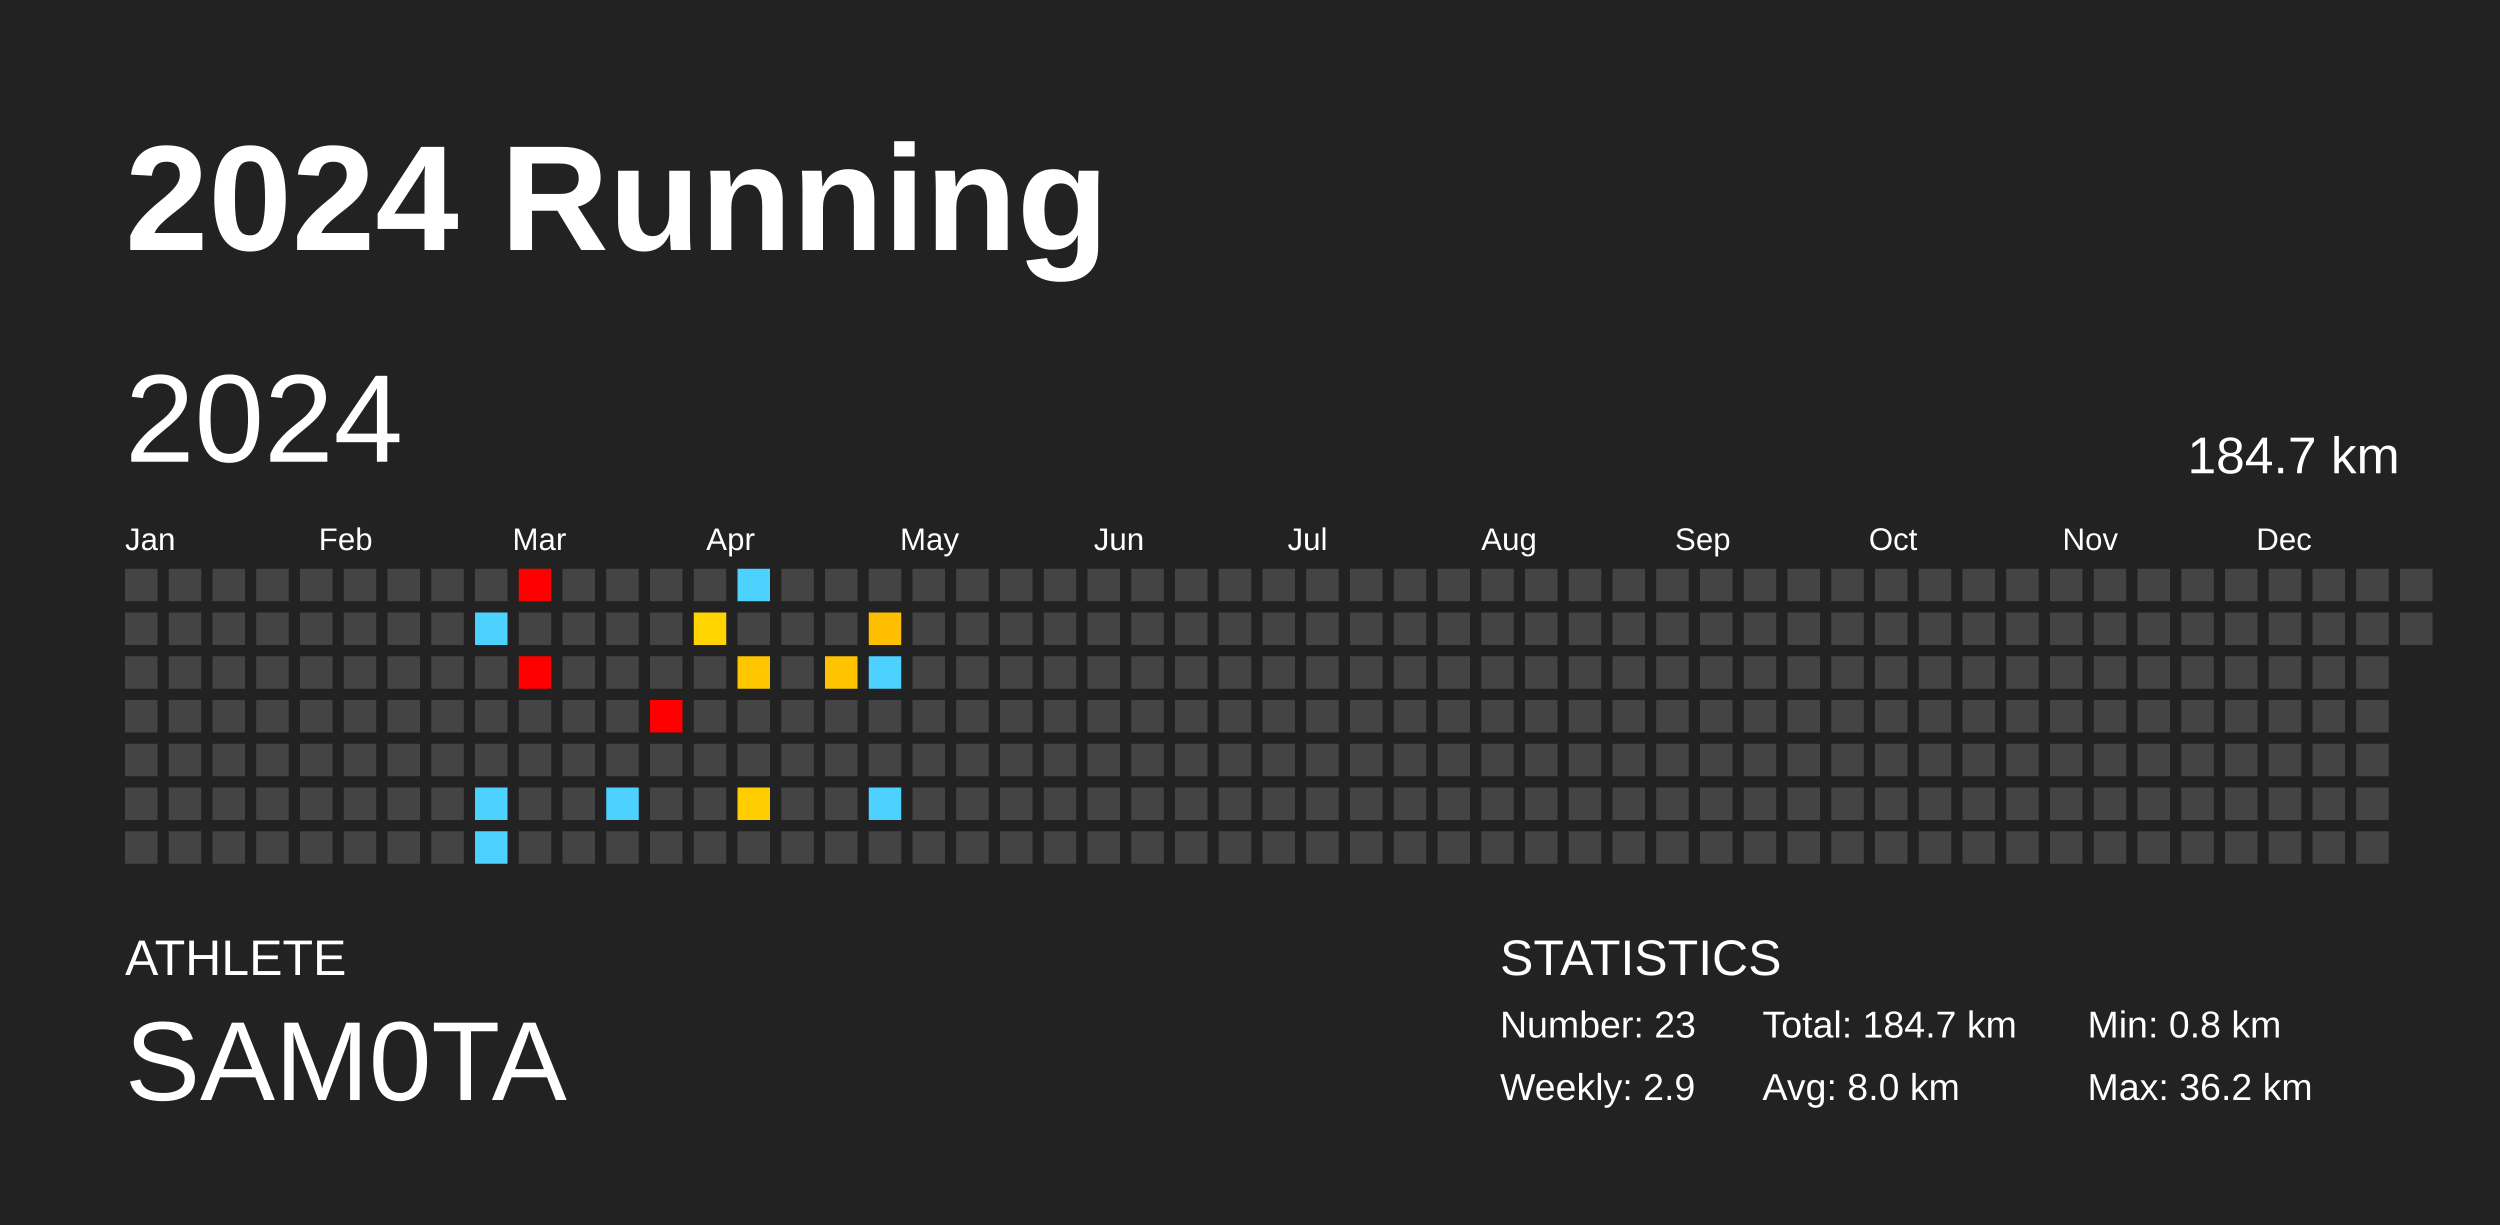
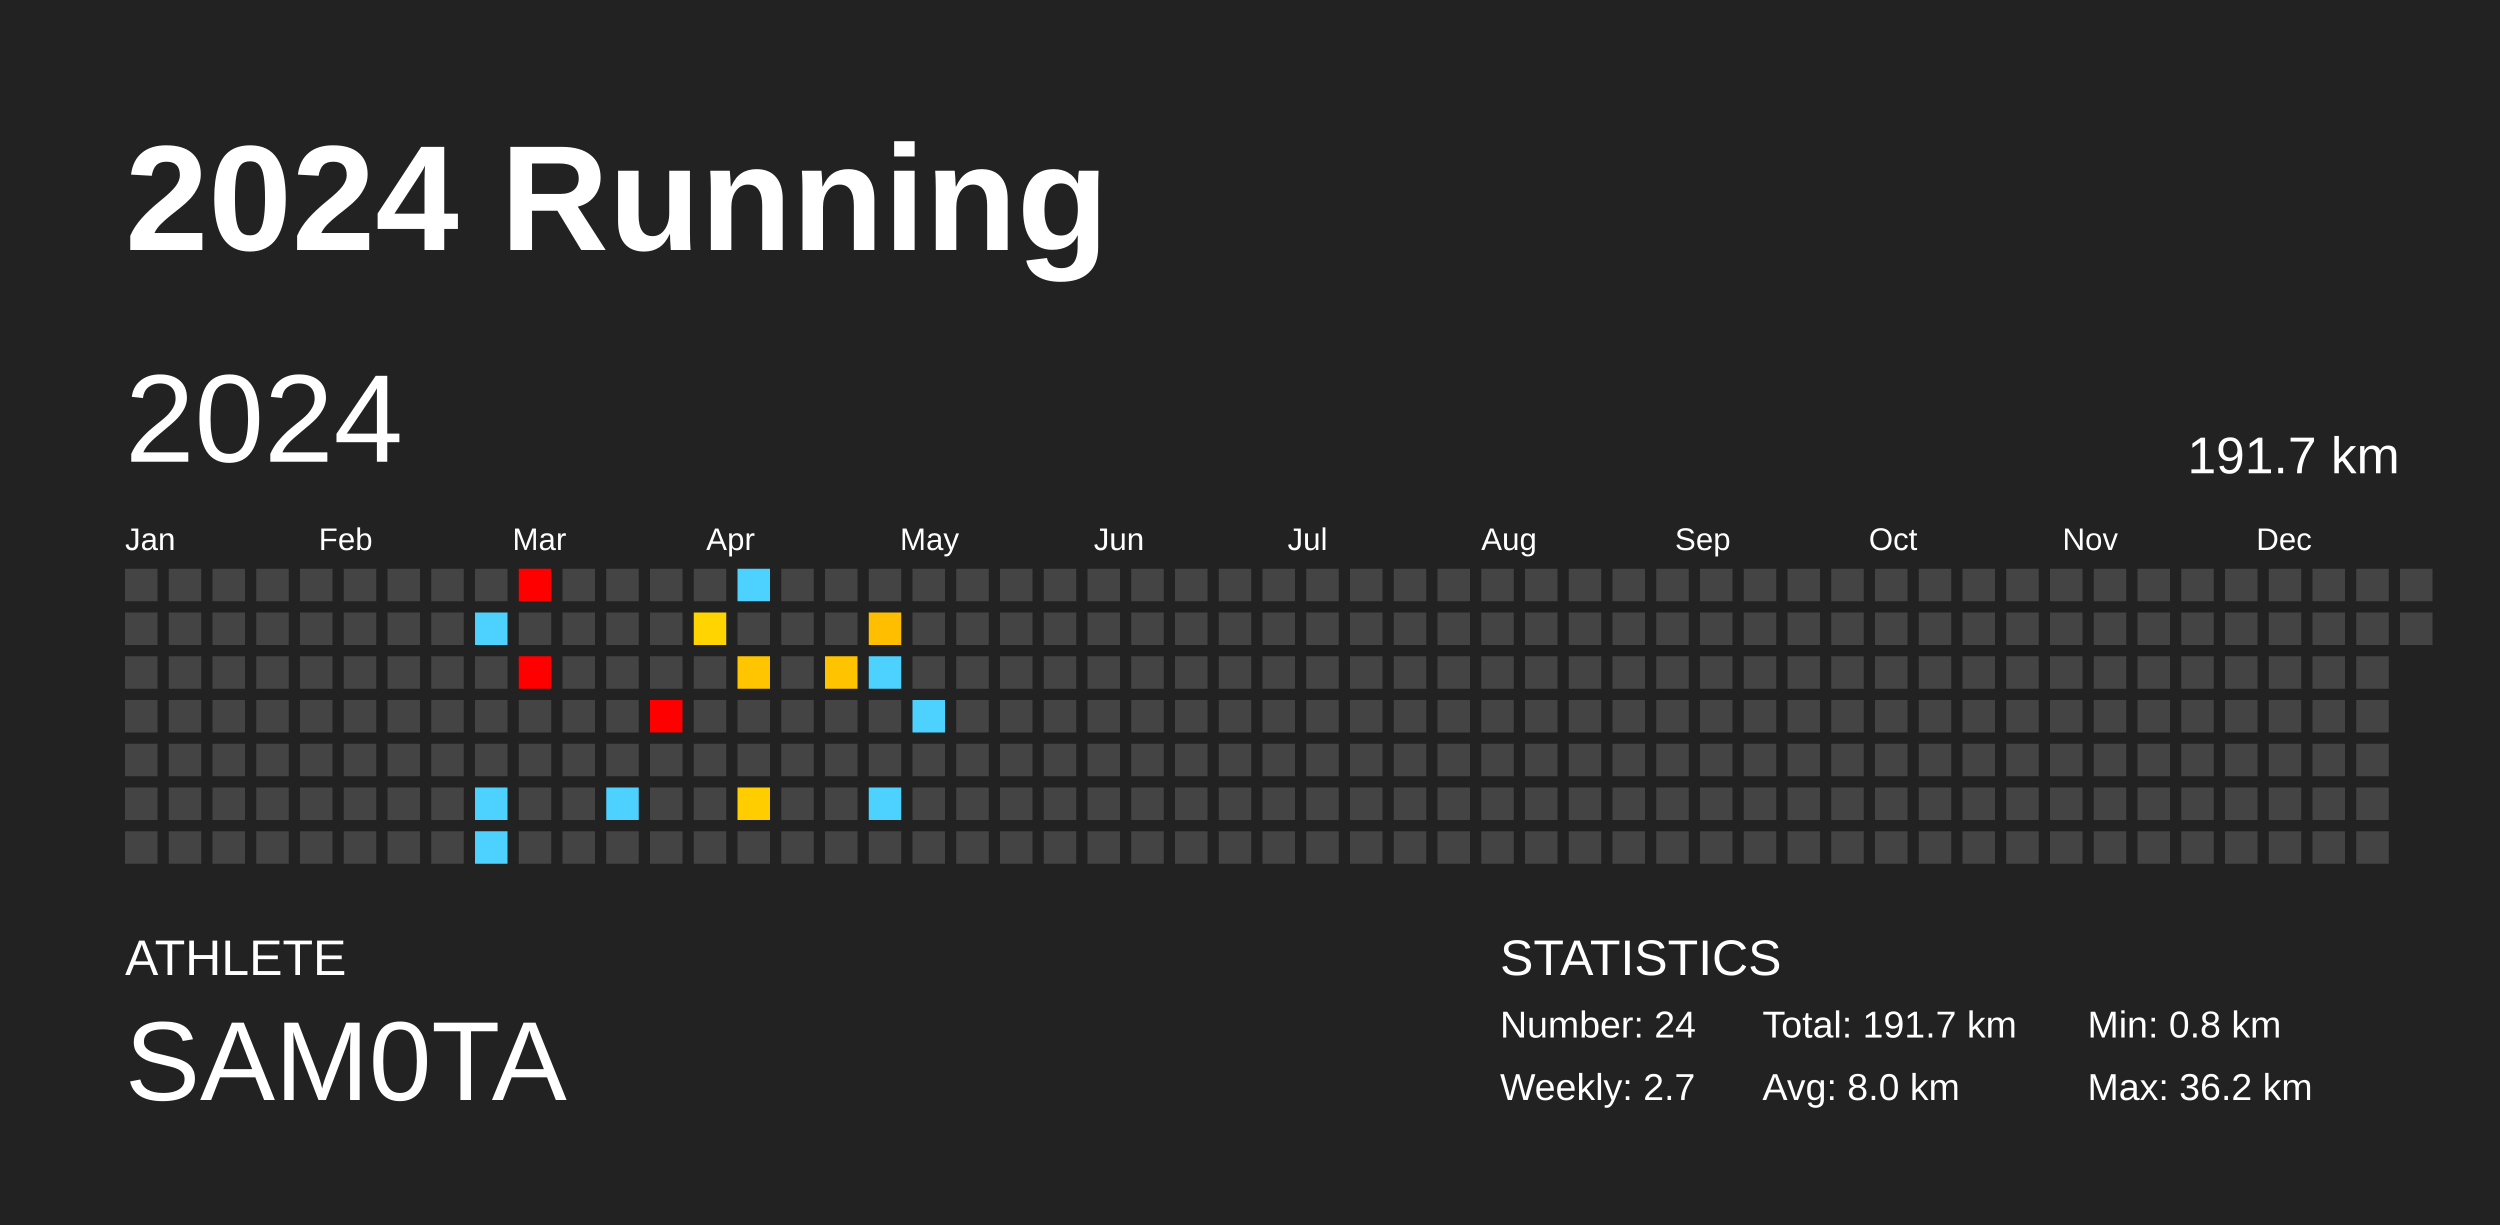
<svg xmlns="http://www.w3.org/2000/svg" baseProfile="full" height="98mm" version="1.1" viewBox="0,0,200,98" width="200mm">
  <defs />
  <rect fill="#222222" height="98" width="200" x="0" y="0" />
  <text fill="#FFFFFF" style="font-size:12px; font-family:Arial; font-weight:bold;" x="10" y="20">2024 Running</text>
  <text fill="#FFFFFF" style="font-size:4px; font-family:Arial" x="10" y="78">ATHLETE</text>
  <text fill="#FFFFFF" style="font-size:9px; font-family:Arial" x="10" y="88">SAM0TA</text>
  <text fill="#FFFFFF" style="font-size:4px; font-family:Arial" x="120" y="78">STATISTICS</text>
-   <text fill="#FFFFFF" style="font-size:3px; font-family:Arial" x="120" y="83">Number: 23</text>
-   <text fill="#FFFFFF" style="font-size:3px; font-family:Arial" x="120" y="88">Weekly: 2.9</text>
-   <text fill="#FFFFFF" style="font-size:3px; font-family:Arial" x="141" y="83">Total: 184.7 km</text>
+   <text fill="#FFFFFF" style="font-size:3px; font-family:Arial" x="120" y="83">Number: 24</text>
+   <text fill="#FFFFFF" style="font-size:3px; font-family:Arial" x="120" y="88">Weekly: 2.7</text>
+   <text fill="#FFFFFF" style="font-size:3px; font-family:Arial" x="141" y="83">Total: 191.7 km</text>
  <text fill="#FFFFFF" style="font-size:3px; font-family:Arial" x="141" y="88">Avg: 8.0 km</text>
  <text fill="#FFFFFF" style="font-size:3px; font-family:Arial" x="167" y="83">Min: 0.8 km</text>
  <text fill="#FFFFFF" style="font-size:3px; font-family:Arial" x="167" y="88">Max: 36.2 km</text>
  <text dominant-baseline="hanging" fill="#FFFFFF" style="font-size:10.0px; font-family:Arial;" x="10" y="30">2024</text>
-   <text dominant-baseline="hanging" fill="#FFFFFF" style="font-size:4.125px; font-family:Arial;" x="175" y="35">184.7 km</text>
+   <text dominant-baseline="hanging" fill="#FFFFFF" style="font-size:4.125px; font-family:Arial;" x="175" y="35">191.7 km</text>
  <text fill="#FFFFFF" style="font-size:2.5px; font-family:Arial" x="10.0" y="44">Jan</text>
  <text fill="#FFFFFF" style="font-size:2.5px; font-family:Arial" x="25.5" y="44">Feb</text>
  <text fill="#FFFFFF" style="font-size:2.5px; font-family:Arial" x="41.0" y="44">Mar</text>
  <text fill="#FFFFFF" style="font-size:2.5px; font-family:Arial" x="56.5" y="44">Apr</text>
  <text fill="#FFFFFF" style="font-size:2.5px; font-family:Arial" x="72.0" y="44">May</text>
  <text fill="#FFFFFF" style="font-size:2.5px; font-family:Arial" x="87.5" y="44">Jun</text>
  <text fill="#FFFFFF" style="font-size:2.5px; font-family:Arial" x="103.0" y="44">Jul</text>
  <text fill="#FFFFFF" style="font-size:2.5px; font-family:Arial" x="118.5" y="44">Aug</text>
  <text fill="#FFFFFF" style="font-size:2.5px; font-family:Arial" x="134.0" y="44">Sep</text>
  <text fill="#FFFFFF" style="font-size:2.5px; font-family:Arial" x="149.5" y="44">Oct</text>
  <text fill="#FFFFFF" style="font-size:2.5px; font-family:Arial" x="165.0" y="44">Nov</text>
  <text fill="#FFFFFF" style="font-size:2.5px; font-family:Arial" x="180.5" y="44">Dec</text>
  <rect fill="#444444" height="2.6" width="2.6" x="10.0" y="45.5" />
  <rect fill="#444444" height="2.6" width="2.6" x="10.0" y="49.0" />
  <rect fill="#444444" height="2.6" width="2.6" x="10.0" y="52.5" />
  <rect fill="#444444" height="2.6" width="2.6" x="10.0" y="56.0" />
  <rect fill="#444444" height="2.6" width="2.6" x="10.0" y="59.5" />
  <rect fill="#444444" height="2.6" width="2.6" x="10.0" y="63.0" />
  <rect fill="#444444" height="2.6" width="2.6" x="10.0" y="66.5" />
  <rect fill="#444444" height="2.6" width="2.6" x="13.5" y="45.5" />
  <rect fill="#444444" height="2.6" width="2.6" x="13.5" y="49.0" />
  <rect fill="#444444" height="2.6" width="2.6" x="13.5" y="52.5" />
  <rect fill="#444444" height="2.6" width="2.6" x="13.5" y="56.0" />
  <rect fill="#444444" height="2.6" width="2.6" x="13.5" y="59.5" />
  <rect fill="#444444" height="2.6" width="2.6" x="13.5" y="63.0" />
  <rect fill="#444444" height="2.6" width="2.6" x="13.5" y="66.5" />
  <rect fill="#444444" height="2.6" width="2.6" x="17.0" y="45.5" />
  <rect fill="#444444" height="2.6" width="2.6" x="17.0" y="49.0" />
  <rect fill="#444444" height="2.6" width="2.6" x="17.0" y="52.5" />
  <rect fill="#444444" height="2.6" width="2.6" x="17.0" y="56.0" />
  <rect fill="#444444" height="2.6" width="2.6" x="17.0" y="59.5" />
  <rect fill="#444444" height="2.6" width="2.6" x="17.0" y="63.0" />
  <rect fill="#444444" height="2.6" width="2.6" x="17.0" y="66.5" />
  <rect fill="#444444" height="2.6" width="2.6" x="20.5" y="45.5" />
  <rect fill="#444444" height="2.6" width="2.6" x="20.5" y="49.0" />
  <rect fill="#444444" height="2.6" width="2.6" x="20.5" y="52.5" />
  <rect fill="#444444" height="2.6" width="2.6" x="20.5" y="56.0" />
  <rect fill="#444444" height="2.6" width="2.6" x="20.5" y="59.5" />
  <rect fill="#444444" height="2.6" width="2.6" x="20.5" y="63.0" />
  <rect fill="#444444" height="2.6" width="2.6" x="20.5" y="66.5" />
  <rect fill="#444444" height="2.6" width="2.6" x="24.0" y="45.5" />
  <rect fill="#444444" height="2.6" width="2.6" x="24.0" y="49.0" />
  <rect fill="#444444" height="2.6" width="2.6" x="24.0" y="52.5" />
  <rect fill="#444444" height="2.6" width="2.6" x="24.0" y="56.0" />
  <rect fill="#444444" height="2.6" width="2.6" x="24.0" y="59.5" />
  <rect fill="#444444" height="2.6" width="2.6" x="24.0" y="63.0" />
  <rect fill="#444444" height="2.6" width="2.6" x="24.0" y="66.5" />
  <rect fill="#444444" height="2.6" width="2.6" x="27.5" y="45.5" />
  <rect fill="#444444" height="2.6" width="2.6" x="27.5" y="49.0" />
  <rect fill="#444444" height="2.6" width="2.6" x="27.5" y="52.5" />
  <rect fill="#444444" height="2.6" width="2.6" x="27.5" y="56.0" />
  <rect fill="#444444" height="2.6" width="2.6" x="27.5" y="59.5" />
  <rect fill="#444444" height="2.6" width="2.6" x="27.5" y="63.0" />
  <rect fill="#444444" height="2.6" width="2.6" x="27.5" y="66.5" />
  <rect fill="#444444" height="2.6" width="2.6" x="31.0" y="45.5" />
  <rect fill="#444444" height="2.6" width="2.6" x="31.0" y="49.0" />
  <rect fill="#444444" height="2.6" width="2.6" x="31.0" y="52.5" />
  <rect fill="#444444" height="2.6" width="2.6" x="31.0" y="56.0" />
  <rect fill="#444444" height="2.6" width="2.6" x="31.0" y="59.5" />
  <rect fill="#444444" height="2.6" width="2.6" x="31.0" y="63.0" />
  <rect fill="#444444" height="2.6" width="2.6" x="31.0" y="66.5" />
  <rect fill="#444444" height="2.6" width="2.6" x="34.5" y="45.5" />
  <rect fill="#444444" height="2.6" width="2.6" x="34.5" y="49.0" />
  <rect fill="#444444" height="2.6" width="2.6" x="34.5" y="52.5" />
  <rect fill="#444444" height="2.6" width="2.6" x="34.5" y="56.0" />
  <rect fill="#444444" height="2.6" width="2.6" x="34.5" y="59.5" />
  <rect fill="#444444" height="2.6" width="2.6" x="34.5" y="63.0" />
  <rect fill="#444444" height="2.6" width="2.6" x="34.5" y="66.5" />
  <rect fill="#444444" height="2.6" width="2.6" x="38.0" y="45.5" />
  <rect fill="#4dd2ff" height="2.6" width="2.6" x="38.0" y="49.0" />
  <rect fill="#444444" height="2.6" width="2.6" x="38.0" y="52.5" />
  <rect fill="#444444" height="2.6" width="2.6" x="38.0" y="56.0" />
  <rect fill="#444444" height="2.6" width="2.6" x="38.0" y="59.5" />
  <rect fill="#4dd2ff" height="2.6" width="2.6" x="38.0" y="63.0" />
  <rect fill="#4dd2ff" height="2.6" width="2.6" x="38.0" y="66.5" />
  <rect fill="red" height="2.6" width="2.6" x="41.5" y="45.5" />
  <rect fill="#444444" height="2.6" width="2.6" x="41.5" y="49.0" />
  <rect fill="red" height="2.6" width="2.6" x="41.5" y="52.5" />
  <rect fill="#444444" height="2.6" width="2.6" x="41.5" y="56.0" />
  <rect fill="#444444" height="2.6" width="2.6" x="41.5" y="59.5" />
  <rect fill="#444444" height="2.6" width="2.6" x="41.5" y="63.0" />
  <rect fill="#444444" height="2.6" width="2.6" x="41.5" y="66.5" />
  <rect fill="#444444" height="2.6" width="2.6" x="45.0" y="45.5" />
  <rect fill="#444444" height="2.6" width="2.6" x="45.0" y="49.0" />
  <rect fill="#444444" height="2.6" width="2.6" x="45.0" y="52.5" />
  <rect fill="#444444" height="2.6" width="2.6" x="45.0" y="56.0" />
  <rect fill="#444444" height="2.6" width="2.6" x="45.0" y="59.5" />
  <rect fill="#444444" height="2.6" width="2.6" x="45.0" y="63.0" />
  <rect fill="#444444" height="2.6" width="2.6" x="45.0" y="66.5" />
  <rect fill="#444444" height="2.6" width="2.6" x="48.5" y="45.5" />
  <rect fill="#444444" height="2.6" width="2.6" x="48.5" y="49.0" />
  <rect fill="#444444" height="2.6" width="2.6" x="48.5" y="52.5" />
  <rect fill="#444444" height="2.6" width="2.6" x="48.5" y="56.0" />
  <rect fill="#444444" height="2.6" width="2.6" x="48.5" y="59.5" />
  <rect fill="#4dd2ff" height="2.6" width="2.6" x="48.5" y="63.0" />
  <rect fill="#444444" height="2.6" width="2.6" x="48.5" y="66.5" />
  <rect fill="#444444" height="2.6" width="2.6" x="52.0" y="45.5" />
  <rect fill="#444444" height="2.6" width="2.6" x="52.0" y="49.0" />
  <rect fill="#444444" height="2.6" width="2.6" x="52.0" y="52.5" />
  <rect fill="red" height="2.6" width="2.6" x="52.0" y="56.0" />
  <rect fill="#444444" height="2.6" width="2.6" x="52.0" y="59.5" />
  <rect fill="#444444" height="2.6" width="2.6" x="52.0" y="63.0" />
  <rect fill="#444444" height="2.6" width="2.6" x="52.0" y="66.5" />
  <rect fill="#444444" height="2.6" width="2.6" x="55.5" y="45.5" />
  <rect fill="#ffd400" height="2.6" width="2.6" x="55.5" y="49.0" />
  <rect fill="#444444" height="2.6" width="2.6" x="55.5" y="52.5" />
  <rect fill="#444444" height="2.6" width="2.6" x="55.5" y="56.0" />
  <rect fill="#444444" height="2.6" width="2.6" x="55.5" y="59.5" />
  <rect fill="#444444" height="2.6" width="2.6" x="55.5" y="63.0" />
  <rect fill="#444444" height="2.6" width="2.6" x="55.5" y="66.5" />
  <rect fill="#4dd2ff" height="2.6" width="2.6" x="59.0" y="45.5" />
  <rect fill="#444444" height="2.6" width="2.6" x="59.0" y="49.0" />
  <rect fill="#ffc600" height="2.6" width="2.6" x="59.0" y="52.5" />
  <rect fill="#444444" height="2.6" width="2.6" x="59.0" y="56.0" />
  <rect fill="#444444" height="2.6" width="2.6" x="59.0" y="59.5" />
  <rect fill="#ffcd00" height="2.6" width="2.6" x="59.0" y="63.0" />
  <rect fill="#444444" height="2.6" width="2.6" x="59.0" y="66.5" />
  <rect fill="#444444" height="2.6" width="2.6" x="62.5" y="45.5" />
  <rect fill="#444444" height="2.6" width="2.6" x="62.5" y="49.0" />
  <rect fill="#444444" height="2.6" width="2.6" x="62.5" y="52.5" />
  <rect fill="#444444" height="2.6" width="2.6" x="62.5" y="56.0" />
  <rect fill="#444444" height="2.6" width="2.6" x="62.5" y="59.5" />
  <rect fill="#444444" height="2.6" width="2.6" x="62.5" y="63.0" />
  <rect fill="#444444" height="2.6" width="2.6" x="62.5" y="66.5" />
  <rect fill="#444444" height="2.6" width="2.6" x="66.0" y="45.5" />
  <rect fill="#444444" height="2.6" width="2.6" x="66.0" y="49.0" />
  <rect fill="#ffc300" height="2.6" width="2.6" x="66.0" y="52.5" />
  <rect fill="#444444" height="2.6" width="2.6" x="66.0" y="56.0" />
  <rect fill="#444444" height="2.6" width="2.6" x="66.0" y="59.5" />
  <rect fill="#444444" height="2.6" width="2.6" x="66.0" y="63.0" />
  <rect fill="#444444" height="2.6" width="2.6" x="66.0" y="66.5" />
  <rect fill="#444444" height="2.6" width="2.6" x="69.5" y="45.5" />
  <rect fill="#ffbe00" height="2.6" width="2.6" x="69.5" y="49.0" />
  <rect fill="#4dd2ff" height="2.6" width="2.6" x="69.5" y="52.5" />
  <rect fill="#444444" height="2.6" width="2.6" x="69.5" y="56.0" />
  <rect fill="#444444" height="2.6" width="2.6" x="69.5" y="59.5" />
  <rect fill="#4dd2ff" height="2.6" width="2.6" x="69.5" y="63.0" />
  <rect fill="#444444" height="2.6" width="2.6" x="69.5" y="66.5" />
  <rect fill="#444444" height="2.6" width="2.6" x="73.0" y="45.5" />
  <rect fill="#444444" height="2.6" width="2.6" x="73.0" y="49.0" />
  <rect fill="#444444" height="2.6" width="2.6" x="73.0" y="52.5" />
-   <rect fill="#444444" height="2.6" width="2.6" x="73.0" y="56.0" />
+   <rect fill="#4dd2ff" height="2.6" width="2.6" x="73.0" y="56.0" />
  <rect fill="#444444" height="2.6" width="2.6" x="73.0" y="59.5" />
  <rect fill="#444444" height="2.6" width="2.6" x="73.0" y="63.0" />
  <rect fill="#444444" height="2.6" width="2.6" x="73.0" y="66.5" />
  <rect fill="#444444" height="2.6" width="2.6" x="76.5" y="45.5" />
  <rect fill="#444444" height="2.6" width="2.6" x="76.5" y="49.0" />
  <rect fill="#444444" height="2.6" width="2.6" x="76.5" y="52.5" />
  <rect fill="#444444" height="2.6" width="2.6" x="76.5" y="56.0" />
  <rect fill="#444444" height="2.6" width="2.6" x="76.5" y="59.5" />
  <rect fill="#444444" height="2.6" width="2.6" x="76.5" y="63.0" />
  <rect fill="#444444" height="2.6" width="2.6" x="76.5" y="66.5" />
  <rect fill="#444444" height="2.6" width="2.6" x="80.0" y="45.5" />
  <rect fill="#444444" height="2.6" width="2.6" x="80.0" y="49.0" />
  <rect fill="#444444" height="2.6" width="2.6" x="80.0" y="52.5" />
  <rect fill="#444444" height="2.6" width="2.6" x="80.0" y="56.0" />
  <rect fill="#444444" height="2.6" width="2.6" x="80.0" y="59.5" />
  <rect fill="#444444" height="2.6" width="2.6" x="80.0" y="63.0" />
  <rect fill="#444444" height="2.6" width="2.6" x="80.0" y="66.5" />
  <rect fill="#444444" height="2.6" width="2.6" x="83.5" y="45.5" />
  <rect fill="#444444" height="2.6" width="2.6" x="83.5" y="49.0" />
  <rect fill="#444444" height="2.6" width="2.6" x="83.5" y="52.5" />
  <rect fill="#444444" height="2.6" width="2.6" x="83.5" y="56.0" />
  <rect fill="#444444" height="2.6" width="2.6" x="83.5" y="59.5" />
  <rect fill="#444444" height="2.6" width="2.6" x="83.5" y="63.0" />
  <rect fill="#444444" height="2.6" width="2.6" x="83.5" y="66.5" />
  <rect fill="#444444" height="2.6" width="2.6" x="87.0" y="45.5" />
  <rect fill="#444444" height="2.6" width="2.6" x="87.0" y="49.0" />
  <rect fill="#444444" height="2.6" width="2.6" x="87.0" y="52.5" />
  <rect fill="#444444" height="2.6" width="2.6" x="87.0" y="56.0" />
  <rect fill="#444444" height="2.6" width="2.6" x="87.0" y="59.5" />
  <rect fill="#444444" height="2.6" width="2.6" x="87.0" y="63.0" />
  <rect fill="#444444" height="2.6" width="2.6" x="87.0" y="66.5" />
  <rect fill="#444444" height="2.6" width="2.6" x="90.5" y="45.5" />
  <rect fill="#444444" height="2.6" width="2.6" x="90.5" y="49.0" />
  <rect fill="#444444" height="2.6" width="2.6" x="90.5" y="52.5" />
  <rect fill="#444444" height="2.6" width="2.6" x="90.5" y="56.0" />
  <rect fill="#444444" height="2.6" width="2.6" x="90.5" y="59.5" />
  <rect fill="#444444" height="2.6" width="2.6" x="90.5" y="63.0" />
  <rect fill="#444444" height="2.6" width="2.6" x="90.5" y="66.5" />
  <rect fill="#444444" height="2.6" width="2.6" x="94.0" y="45.5" />
  <rect fill="#444444" height="2.6" width="2.6" x="94.0" y="49.0" />
  <rect fill="#444444" height="2.6" width="2.6" x="94.0" y="52.5" />
  <rect fill="#444444" height="2.6" width="2.6" x="94.0" y="56.0" />
  <rect fill="#444444" height="2.6" width="2.6" x="94.0" y="59.5" />
  <rect fill="#444444" height="2.6" width="2.6" x="94.0" y="63.0" />
  <rect fill="#444444" height="2.6" width="2.6" x="94.0" y="66.5" />
  <rect fill="#444444" height="2.6" width="2.6" x="97.5" y="45.5" />
  <rect fill="#444444" height="2.6" width="2.6" x="97.5" y="49.0" />
  <rect fill="#444444" height="2.6" width="2.6" x="97.5" y="52.5" />
  <rect fill="#444444" height="2.6" width="2.6" x="97.5" y="56.0" />
  <rect fill="#444444" height="2.6" width="2.6" x="97.5" y="59.5" />
  <rect fill="#444444" height="2.6" width="2.6" x="97.5" y="63.0" />
  <rect fill="#444444" height="2.6" width="2.6" x="97.5" y="66.5" />
  <rect fill="#444444" height="2.6" width="2.6" x="101.0" y="45.5" />
  <rect fill="#444444" height="2.6" width="2.6" x="101.0" y="49.0" />
  <rect fill="#444444" height="2.6" width="2.6" x="101.0" y="52.5" />
  <rect fill="#444444" height="2.6" width="2.6" x="101.0" y="56.0" />
  <rect fill="#444444" height="2.6" width="2.6" x="101.0" y="59.5" />
  <rect fill="#444444" height="2.6" width="2.6" x="101.0" y="63.0" />
  <rect fill="#444444" height="2.6" width="2.6" x="101.0" y="66.5" />
  <rect fill="#444444" height="2.6" width="2.6" x="104.5" y="45.5" />
  <rect fill="#444444" height="2.6" width="2.6" x="104.5" y="49.0" />
  <rect fill="#444444" height="2.6" width="2.6" x="104.5" y="52.5" />
  <rect fill="#444444" height="2.6" width="2.6" x="104.5" y="56.0" />
  <rect fill="#444444" height="2.6" width="2.6" x="104.5" y="59.5" />
  <rect fill="#444444" height="2.6" width="2.6" x="104.5" y="63.0" />
  <rect fill="#444444" height="2.6" width="2.6" x="104.5" y="66.5" />
  <rect fill="#444444" height="2.6" width="2.6" x="108.0" y="45.5" />
  <rect fill="#444444" height="2.6" width="2.6" x="108.0" y="49.0" />
  <rect fill="#444444" height="2.6" width="2.6" x="108.0" y="52.5" />
  <rect fill="#444444" height="2.6" width="2.6" x="108.0" y="56.0" />
  <rect fill="#444444" height="2.6" width="2.6" x="108.0" y="59.5" />
  <rect fill="#444444" height="2.6" width="2.6" x="108.0" y="63.0" />
  <rect fill="#444444" height="2.6" width="2.6" x="108.0" y="66.5" />
  <rect fill="#444444" height="2.6" width="2.6" x="111.5" y="45.5" />
  <rect fill="#444444" height="2.6" width="2.6" x="111.5" y="49.0" />
  <rect fill="#444444" height="2.6" width="2.6" x="111.5" y="52.5" />
  <rect fill="#444444" height="2.6" width="2.6" x="111.5" y="56.0" />
  <rect fill="#444444" height="2.6" width="2.6" x="111.5" y="59.5" />
  <rect fill="#444444" height="2.6" width="2.6" x="111.5" y="63.0" />
  <rect fill="#444444" height="2.6" width="2.6" x="111.5" y="66.5" />
  <rect fill="#444444" height="2.6" width="2.6" x="115.0" y="45.5" />
  <rect fill="#444444" height="2.6" width="2.6" x="115.0" y="49.0" />
  <rect fill="#444444" height="2.6" width="2.6" x="115.0" y="52.5" />
  <rect fill="#444444" height="2.6" width="2.6" x="115.0" y="56.0" />
  <rect fill="#444444" height="2.6" width="2.6" x="115.0" y="59.5" />
  <rect fill="#444444" height="2.6" width="2.6" x="115.0" y="63.0" />
  <rect fill="#444444" height="2.6" width="2.6" x="115.0" y="66.5" />
  <rect fill="#444444" height="2.6" width="2.6" x="118.5" y="45.5" />
  <rect fill="#444444" height="2.6" width="2.6" x="118.5" y="49.0" />
  <rect fill="#444444" height="2.6" width="2.6" x="118.5" y="52.5" />
  <rect fill="#444444" height="2.6" width="2.6" x="118.5" y="56.0" />
  <rect fill="#444444" height="2.6" width="2.6" x="118.5" y="59.5" />
  <rect fill="#444444" height="2.6" width="2.6" x="118.5" y="63.0" />
  <rect fill="#444444" height="2.6" width="2.6" x="118.5" y="66.5" />
  <rect fill="#444444" height="2.6" width="2.6" x="122.0" y="45.5" />
  <rect fill="#444444" height="2.6" width="2.6" x="122.0" y="49.0" />
  <rect fill="#444444" height="2.6" width="2.6" x="122.0" y="52.5" />
  <rect fill="#444444" height="2.6" width="2.6" x="122.0" y="56.0" />
  <rect fill="#444444" height="2.6" width="2.6" x="122.0" y="59.5" />
  <rect fill="#444444" height="2.6" width="2.6" x="122.0" y="63.0" />
  <rect fill="#444444" height="2.6" width="2.6" x="122.0" y="66.5" />
  <rect fill="#444444" height="2.6" width="2.6" x="125.5" y="45.5" />
  <rect fill="#444444" height="2.6" width="2.6" x="125.5" y="49.0" />
  <rect fill="#444444" height="2.6" width="2.6" x="125.5" y="52.5" />
  <rect fill="#444444" height="2.6" width="2.6" x="125.5" y="56.0" />
  <rect fill="#444444" height="2.6" width="2.6" x="125.5" y="59.5" />
  <rect fill="#444444" height="2.6" width="2.6" x="125.5" y="63.0" />
  <rect fill="#444444" height="2.6" width="2.6" x="125.5" y="66.5" />
  <rect fill="#444444" height="2.6" width="2.6" x="129.0" y="45.5" />
  <rect fill="#444444" height="2.6" width="2.6" x="129.0" y="49.0" />
  <rect fill="#444444" height="2.6" width="2.6" x="129.0" y="52.5" />
  <rect fill="#444444" height="2.6" width="2.6" x="129.0" y="56.0" />
  <rect fill="#444444" height="2.6" width="2.6" x="129.0" y="59.5" />
  <rect fill="#444444" height="2.6" width="2.6" x="129.0" y="63.0" />
  <rect fill="#444444" height="2.6" width="2.6" x="129.0" y="66.5" />
  <rect fill="#444444" height="2.6" width="2.6" x="132.5" y="45.5" />
  <rect fill="#444444" height="2.6" width="2.6" x="132.5" y="49.0" />
  <rect fill="#444444" height="2.6" width="2.6" x="132.5" y="52.5" />
  <rect fill="#444444" height="2.6" width="2.6" x="132.5" y="56.0" />
  <rect fill="#444444" height="2.6" width="2.6" x="132.5" y="59.5" />
  <rect fill="#444444" height="2.6" width="2.6" x="132.5" y="63.0" />
  <rect fill="#444444" height="2.6" width="2.6" x="132.5" y="66.5" />
  <rect fill="#444444" height="2.6" width="2.6" x="136.0" y="45.5" />
  <rect fill="#444444" height="2.6" width="2.6" x="136.0" y="49.0" />
  <rect fill="#444444" height="2.6" width="2.6" x="136.0" y="52.5" />
  <rect fill="#444444" height="2.6" width="2.6" x="136.0" y="56.0" />
  <rect fill="#444444" height="2.6" width="2.6" x="136.0" y="59.5" />
  <rect fill="#444444" height="2.6" width="2.6" x="136.0" y="63.0" />
  <rect fill="#444444" height="2.6" width="2.6" x="136.0" y="66.5" />
  <rect fill="#444444" height="2.6" width="2.6" x="139.5" y="45.5" />
  <rect fill="#444444" height="2.6" width="2.6" x="139.5" y="49.0" />
  <rect fill="#444444" height="2.6" width="2.6" x="139.5" y="52.5" />
  <rect fill="#444444" height="2.6" width="2.6" x="139.5" y="56.0" />
  <rect fill="#444444" height="2.6" width="2.6" x="139.5" y="59.5" />
  <rect fill="#444444" height="2.6" width="2.6" x="139.5" y="63.0" />
  <rect fill="#444444" height="2.6" width="2.6" x="139.5" y="66.5" />
  <rect fill="#444444" height="2.6" width="2.6" x="143.0" y="45.5" />
  <rect fill="#444444" height="2.6" width="2.6" x="143.0" y="49.0" />
  <rect fill="#444444" height="2.6" width="2.6" x="143.0" y="52.5" />
  <rect fill="#444444" height="2.6" width="2.6" x="143.0" y="56.0" />
  <rect fill="#444444" height="2.6" width="2.6" x="143.0" y="59.5" />
  <rect fill="#444444" height="2.6" width="2.6" x="143.0" y="63.0" />
  <rect fill="#444444" height="2.6" width="2.6" x="143.0" y="66.5" />
  <rect fill="#444444" height="2.6" width="2.6" x="146.5" y="45.5" />
  <rect fill="#444444" height="2.6" width="2.6" x="146.5" y="49.0" />
  <rect fill="#444444" height="2.6" width="2.6" x="146.5" y="52.5" />
  <rect fill="#444444" height="2.6" width="2.6" x="146.5" y="56.0" />
  <rect fill="#444444" height="2.6" width="2.6" x="146.5" y="59.5" />
  <rect fill="#444444" height="2.6" width="2.6" x="146.5" y="63.0" />
  <rect fill="#444444" height="2.6" width="2.6" x="146.5" y="66.5" />
  <rect fill="#444444" height="2.6" width="2.6" x="150.0" y="45.5" />
  <rect fill="#444444" height="2.6" width="2.6" x="150.0" y="49.0" />
  <rect fill="#444444" height="2.6" width="2.6" x="150.0" y="52.5" />
  <rect fill="#444444" height="2.6" width="2.6" x="150.0" y="56.0" />
  <rect fill="#444444" height="2.6" width="2.6" x="150.0" y="59.5" />
  <rect fill="#444444" height="2.6" width="2.6" x="150.0" y="63.0" />
  <rect fill="#444444" height="2.6" width="2.6" x="150.0" y="66.5" />
  <rect fill="#444444" height="2.6" width="2.6" x="153.5" y="45.5" />
  <rect fill="#444444" height="2.6" width="2.6" x="153.5" y="49.0" />
  <rect fill="#444444" height="2.6" width="2.6" x="153.5" y="52.5" />
  <rect fill="#444444" height="2.6" width="2.6" x="153.5" y="56.0" />
  <rect fill="#444444" height="2.6" width="2.6" x="153.5" y="59.5" />
  <rect fill="#444444" height="2.6" width="2.6" x="153.5" y="63.0" />
  <rect fill="#444444" height="2.6" width="2.6" x="153.5" y="66.5" />
  <rect fill="#444444" height="2.6" width="2.6" x="157.0" y="45.5" />
  <rect fill="#444444" height="2.6" width="2.6" x="157.0" y="49.0" />
  <rect fill="#444444" height="2.6" width="2.6" x="157.0" y="52.5" />
  <rect fill="#444444" height="2.6" width="2.6" x="157.0" y="56.0" />
  <rect fill="#444444" height="2.6" width="2.6" x="157.0" y="59.5" />
  <rect fill="#444444" height="2.6" width="2.6" x="157.0" y="63.0" />
  <rect fill="#444444" height="2.6" width="2.6" x="157.0" y="66.5" />
  <rect fill="#444444" height="2.6" width="2.6" x="160.5" y="45.5" />
  <rect fill="#444444" height="2.6" width="2.6" x="160.5" y="49.0" />
  <rect fill="#444444" height="2.6" width="2.6" x="160.5" y="52.5" />
  <rect fill="#444444" height="2.6" width="2.6" x="160.5" y="56.0" />
  <rect fill="#444444" height="2.6" width="2.6" x="160.5" y="59.5" />
  <rect fill="#444444" height="2.6" width="2.6" x="160.5" y="63.0" />
  <rect fill="#444444" height="2.6" width="2.6" x="160.5" y="66.5" />
  <rect fill="#444444" height="2.6" width="2.6" x="164.0" y="45.5" />
  <rect fill="#444444" height="2.6" width="2.6" x="164.0" y="49.0" />
  <rect fill="#444444" height="2.6" width="2.6" x="164.0" y="52.5" />
  <rect fill="#444444" height="2.6" width="2.6" x="164.0" y="56.0" />
  <rect fill="#444444" height="2.6" width="2.6" x="164.0" y="59.5" />
  <rect fill="#444444" height="2.6" width="2.6" x="164.0" y="63.0" />
  <rect fill="#444444" height="2.6" width="2.6" x="164.0" y="66.5" />
  <rect fill="#444444" height="2.6" width="2.6" x="167.5" y="45.5" />
  <rect fill="#444444" height="2.6" width="2.6" x="167.5" y="49.0" />
  <rect fill="#444444" height="2.6" width="2.6" x="167.5" y="52.5" />
  <rect fill="#444444" height="2.6" width="2.6" x="167.5" y="56.0" />
  <rect fill="#444444" height="2.6" width="2.6" x="167.5" y="59.5" />
  <rect fill="#444444" height="2.6" width="2.6" x="167.5" y="63.0" />
  <rect fill="#444444" height="2.6" width="2.6" x="167.5" y="66.5" />
  <rect fill="#444444" height="2.6" width="2.6" x="171.0" y="45.5" />
  <rect fill="#444444" height="2.6" width="2.6" x="171.0" y="49.0" />
  <rect fill="#444444" height="2.6" width="2.6" x="171.0" y="52.5" />
  <rect fill="#444444" height="2.6" width="2.6" x="171.0" y="56.0" />
  <rect fill="#444444" height="2.6" width="2.6" x="171.0" y="59.5" />
  <rect fill="#444444" height="2.6" width="2.6" x="171.0" y="63.0" />
  <rect fill="#444444" height="2.6" width="2.6" x="171.0" y="66.5" />
  <rect fill="#444444" height="2.6" width="2.6" x="174.5" y="45.5" />
  <rect fill="#444444" height="2.6" width="2.6" x="174.5" y="49.0" />
  <rect fill="#444444" height="2.6" width="2.6" x="174.5" y="52.5" />
  <rect fill="#444444" height="2.6" width="2.6" x="174.5" y="56.0" />
  <rect fill="#444444" height="2.6" width="2.6" x="174.5" y="59.5" />
  <rect fill="#444444" height="2.6" width="2.6" x="174.5" y="63.0" />
  <rect fill="#444444" height="2.6" width="2.6" x="174.5" y="66.5" />
  <rect fill="#444444" height="2.6" width="2.6" x="178.0" y="45.5" />
  <rect fill="#444444" height="2.6" width="2.6" x="178.0" y="49.0" />
  <rect fill="#444444" height="2.6" width="2.6" x="178.0" y="52.5" />
  <rect fill="#444444" height="2.6" width="2.6" x="178.0" y="56.0" />
  <rect fill="#444444" height="2.6" width="2.6" x="178.0" y="59.5" />
  <rect fill="#444444" height="2.6" width="2.6" x="178.0" y="63.0" />
  <rect fill="#444444" height="2.6" width="2.6" x="178.0" y="66.5" />
  <rect fill="#444444" height="2.6" width="2.6" x="181.5" y="45.5" />
  <rect fill="#444444" height="2.6" width="2.6" x="181.5" y="49.0" />
  <rect fill="#444444" height="2.6" width="2.6" x="181.5" y="52.5" />
  <rect fill="#444444" height="2.6" width="2.6" x="181.5" y="56.0" />
  <rect fill="#444444" height="2.6" width="2.6" x="181.5" y="59.5" />
  <rect fill="#444444" height="2.6" width="2.6" x="181.5" y="63.0" />
  <rect fill="#444444" height="2.6" width="2.6" x="181.5" y="66.5" />
  <rect fill="#444444" height="2.6" width="2.6" x="185.0" y="45.5" />
  <rect fill="#444444" height="2.6" width="2.6" x="185.0" y="49.0" />
  <rect fill="#444444" height="2.6" width="2.6" x="185.0" y="52.5" />
  <rect fill="#444444" height="2.6" width="2.6" x="185.0" y="56.0" />
  <rect fill="#444444" height="2.6" width="2.6" x="185.0" y="59.5" />
  <rect fill="#444444" height="2.6" width="2.6" x="185.0" y="63.0" />
  <rect fill="#444444" height="2.6" width="2.6" x="185.0" y="66.5" />
  <rect fill="#444444" height="2.6" width="2.6" x="188.5" y="45.5" />
  <rect fill="#444444" height="2.6" width="2.6" x="188.5" y="49.0" />
  <rect fill="#444444" height="2.6" width="2.6" x="188.5" y="52.5" />
  <rect fill="#444444" height="2.6" width="2.6" x="188.5" y="56.0" />
  <rect fill="#444444" height="2.6" width="2.6" x="188.5" y="59.5" />
  <rect fill="#444444" height="2.6" width="2.6" x="188.5" y="63.0" />
  <rect fill="#444444" height="2.6" width="2.6" x="188.5" y="66.5" />
  <rect fill="#444444" height="2.6" width="2.6" x="192.0" y="45.5" />
  <rect fill="#444444" height="2.6" width="2.6" x="192.0" y="49.0" />
</svg>
